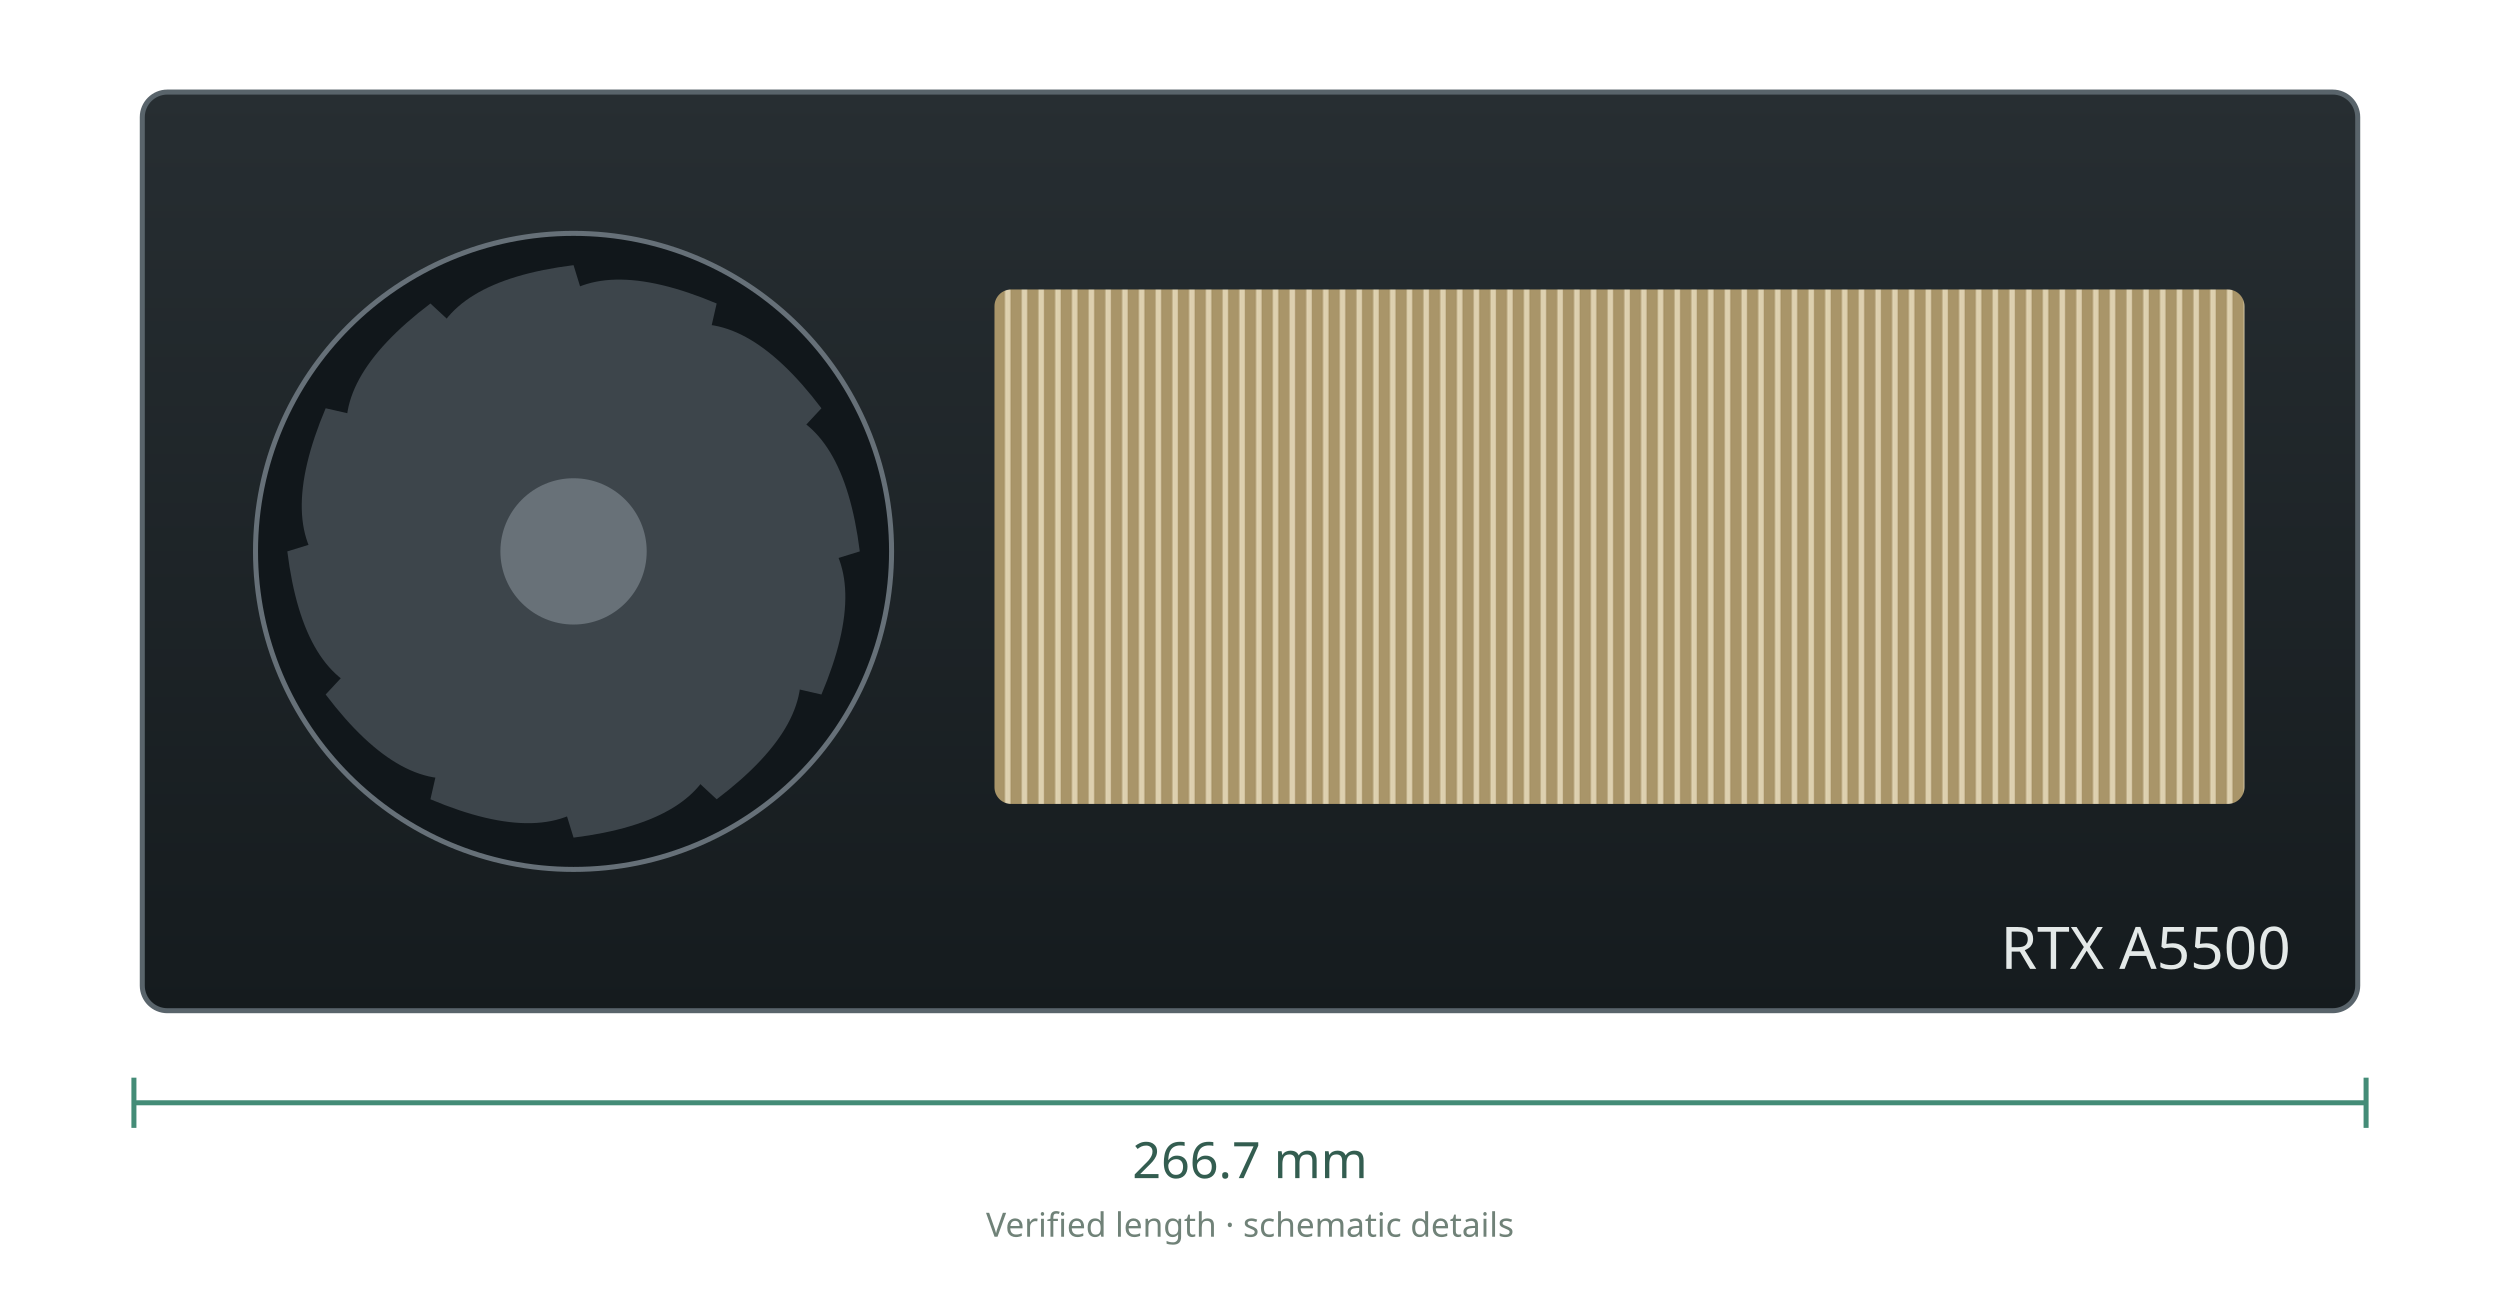
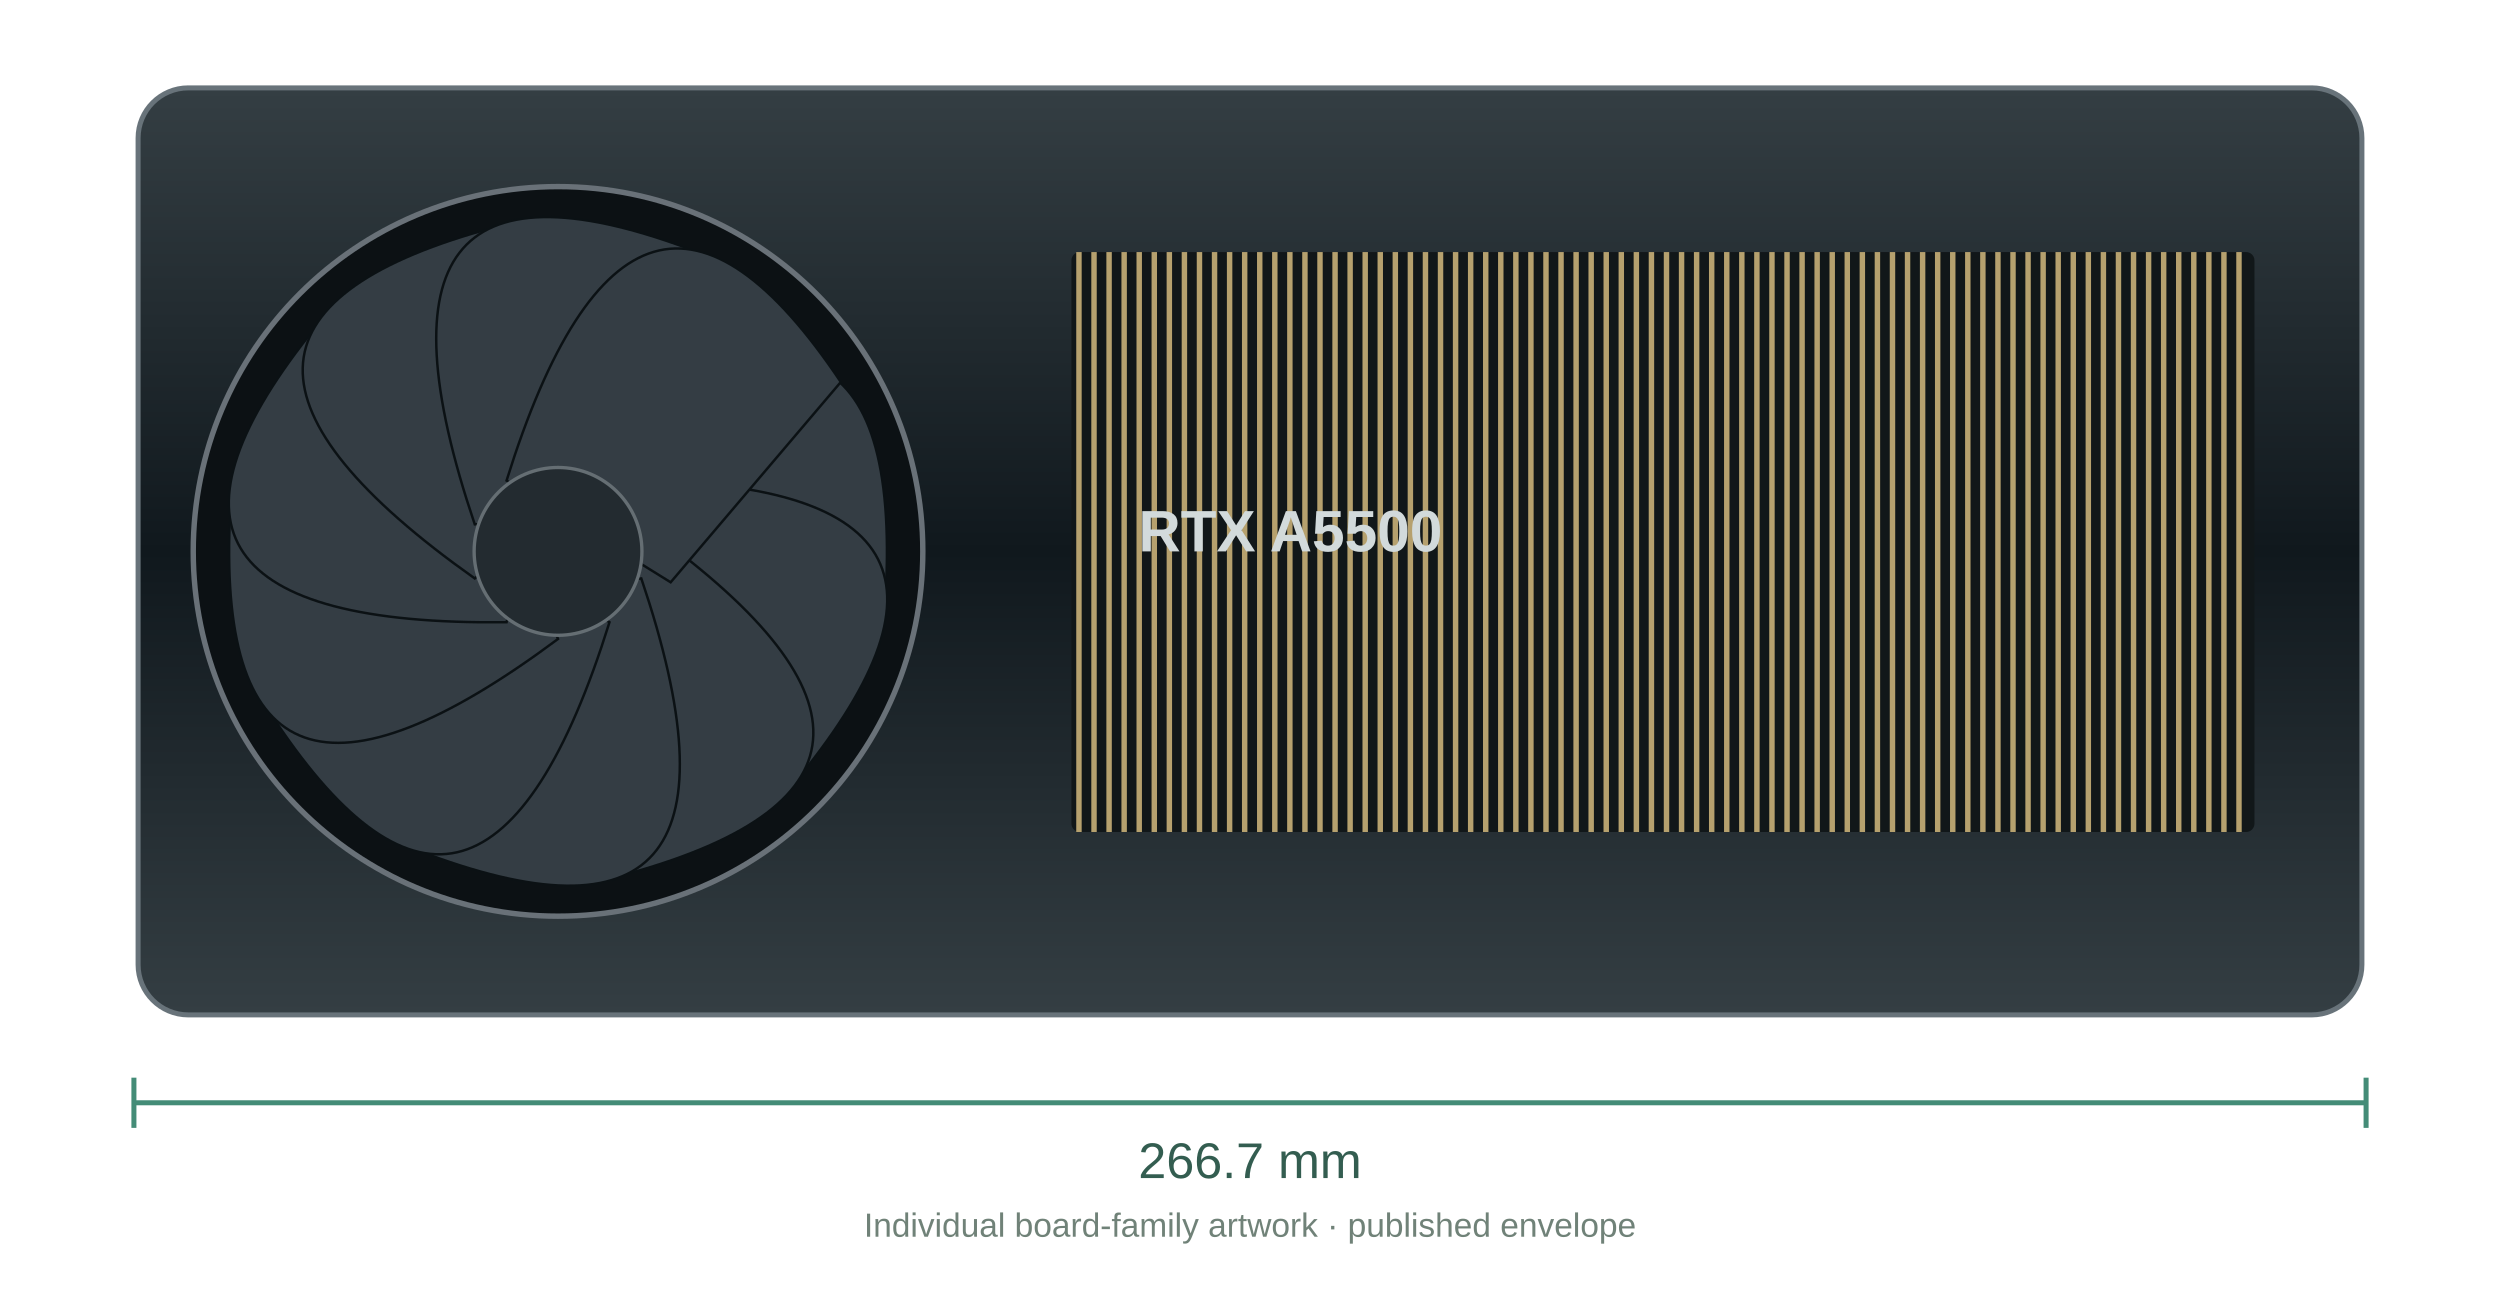
- <svg xmlns="http://www.w3.org/2000/svg" viewBox="-16 -10 298.7 156.76" role="img" aria-label="RTX A5500 dimensioned 2D schematic">
+ <svg xmlns="http://www.w3.org/2000/svg" viewBox="-16 -10 298.7 156.76" role="img" aria-label="RTX A5500 dimensioned view">
  <defs>
-     <linearGradient id="body" x2="0" y2="1">
-       <stop stop-color="#272e32" />
-       <stop offset="1" stop-color="#151b1e" />
+     <linearGradient id="shell" x2="0" y2="1">
+       <stop stop-color="#343e43" />
+       <stop offset=".5" stop-color="#10181d" />
+       <stop offset="1" stop-color="#343e43" />
    </linearGradient>
-     <pattern id="fins" width="2" height="4" patternUnits="userSpaceOnUse">
-       <rect width="2" height="4" fill="#a99569" />
-       <path d="M.4 0V4" stroke="#ddd0af" stroke-width=".65" />
-     </pattern>
+     <linearGradient id="metal" x2="0" y2="1">
+       <stop stop-color="#6c767c" />
+       <stop offset=".4" stop-color="#343e43" />
+       <stop offset="1" stop-color="#6c767c" />
+     </linearGradient>
  </defs>
-   <rect x="1" y="1" width="264.7" height="109.76" rx="3" fill="url(#body)" stroke="#59646b" stroke-width=".6" />
-   <rect x="102.819" y="24.587" width="149.352" height="61.468" rx="2" fill="url(#fins)" />
-   <circle cx="52.527" cy="55.88" r="37.998" fill="#11171b" stroke="#667078" stroke-width=".6" />
-   <path d="M52.527 48.28 Q82.926 25.481 86.726 55.88 L62.027 63.48Z" transform="rotate(0 52.5272 55.88)" fill="#3d454b" />
-   <path d="M52.527 48.28 Q82.926 25.481 86.726 55.88 L62.027 63.48Z" transform="rotate(30 52.5272 55.88)" fill="#3d454b" />
-   <path d="M52.527 48.28 Q82.926 25.481 86.726 55.88 L62.027 63.48Z" transform="rotate(60 52.5272 55.88)" fill="#3d454b" />
-   <path d="M52.527 48.28 Q82.926 25.481 86.726 55.88 L62.027 63.48Z" transform="rotate(90 52.5272 55.88)" fill="#3d454b" />
-   <path d="M52.527 48.28 Q82.926 25.481 86.726 55.88 L62.027 63.48Z" transform="rotate(120 52.5272 55.88)" fill="#3d454b" />
-   <path d="M52.527 48.28 Q82.926 25.481 86.726 55.88 L62.027 63.48Z" transform="rotate(150 52.5272 55.88)" fill="#3d454b" />
-   <path d="M52.527 48.28 Q82.926 25.481 86.726 55.88 L62.027 63.48Z" transform="rotate(180 52.5272 55.88)" fill="#3d454b" />
-   <path d="M52.527 48.28 Q82.926 25.481 86.726 55.88 L62.027 63.48Z" transform="rotate(210 52.5272 55.88)" fill="#3d454b" />
-   <path d="M52.527 48.28 Q82.926 25.481 86.726 55.88 L62.027 63.48Z" transform="rotate(240 52.5272 55.88)" fill="#3d454b" />
-   <path d="M52.527 48.28 Q82.926 25.481 86.726 55.88 L62.027 63.48Z" transform="rotate(270 52.5272 55.88)" fill="#3d454b" />
-   <path d="M52.527 48.28 Q82.926 25.481 86.726 55.88 L62.027 63.48Z" transform="rotate(300 52.5272 55.88)" fill="#3d454b" />
-   <path d="M52.527 48.28 Q82.926 25.481 86.726 55.88 L62.027 63.48Z" transform="rotate(330 52.5272 55.88)" fill="#3d454b" />
-   <circle cx="52.527" cy="55.88" r="8.74" fill="#687178" />
-   <text x="257.7" y="105.76" fill="#e4e9e8" font-family="system-ui,sans-serif" font-size="7.0" text-anchor="end">RTX A5500</text>
+   <rect x="0.5" y="0.5" width="265.7" height="110.76" rx="6" fill="url(#shell)" stroke="#68737a" stroke-width="0.6" />
+   <circle cx="50.673" cy="55.88" r="43.586" fill="#0c1114" stroke="#697178" stroke-width=".65" />
+   <path d="M50.673 45.419 Q91.644 14.909 89.901 59.367 L59.39 66.777Z" transform="rotate(0 50.673 55.88)" fill="#343d44" stroke="#0b1114" stroke-width=".3" />
+   <path d="M50.673 45.419 Q91.644 14.909 89.901 59.367 L59.39 66.777Z" transform="rotate(36 50.673 55.88)" fill="#343d44" stroke="#0b1114" stroke-width=".3" />
+   <path d="M50.673 45.419 Q91.644 14.909 89.901 59.367 L59.39 66.777Z" transform="rotate(72 50.673 55.88)" fill="#343d44" stroke="#0b1114" stroke-width=".3" />
+   <path d="M50.673 45.419 Q91.644 14.909 89.901 59.367 L59.39 66.777Z" transform="rotate(108 50.673 55.88)" fill="#343d44" stroke="#0b1114" stroke-width=".3" />
+   <path d="M50.673 45.419 Q91.644 14.909 89.901 59.367 L59.39 66.777Z" transform="rotate(144 50.673 55.88)" fill="#343d44" stroke="#0b1114" stroke-width=".3" />
+   <path d="M50.673 45.419 Q91.644 14.909 89.901 59.367 L59.39 66.777Z" transform="rotate(180 50.673 55.88)" fill="#343d44" stroke="#0b1114" stroke-width=".3" />
+   <path d="M50.673 45.419 Q91.644 14.909 89.901 59.367 L59.39 66.777Z" transform="rotate(216 50.673 55.88)" fill="#343d44" stroke="#0b1114" stroke-width=".3" />
+   <path d="M50.673 45.419 Q91.644 14.909 89.901 59.367 L59.39 66.777Z" transform="rotate(252 50.673 55.88)" fill="#343d44" stroke="#0b1114" stroke-width=".3" />
+   <path d="M50.673 45.419 Q91.644 14.909 89.901 59.367 L59.39 66.777Z" transform="rotate(288 50.673 55.88)" fill="#343d44" stroke="#0b1114" stroke-width=".3" />
+   <path d="M50.673 45.419 Q91.644 14.909 89.901 59.367 L59.39 66.777Z" transform="rotate(324 50.673 55.88)" fill="#343d44" stroke="#0b1114" stroke-width=".3" />
+   <circle cx="50.673" cy="55.88" r="10.025" fill="#232b30" stroke="#656e73" stroke-width=".4" />
+   <rect x="112.014" y="20.117" width="141.351" height="69.291" rx="1" fill="#111719" />
+   <path d="M112.914 20.117V89.408" fill="none" stroke="#b6a16e" stroke-width="0.65" stroke-linejoin="round" />
+   <path d="M114.714 20.117V89.408" fill="none" stroke="#b6a16e" stroke-width="0.65" stroke-linejoin="round" />
+   <path d="M116.514 20.117V89.408" fill="none" stroke="#b6a16e" stroke-width="0.65" stroke-linejoin="round" />
+   <path d="M118.314 20.117V89.408" fill="none" stroke="#b6a16e" stroke-width="0.65" stroke-linejoin="round" />
+   <path d="M120.114 20.117V89.408" fill="none" stroke="#b6a16e" stroke-width="0.65" stroke-linejoin="round" />
+   <path d="M121.914 20.117V89.408" fill="none" stroke="#b6a16e" stroke-width="0.65" stroke-linejoin="round" />
+   <path d="M123.714 20.117V89.408" fill="none" stroke="#b6a16e" stroke-width="0.65" stroke-linejoin="round" />
+   <path d="M125.514 20.117V89.408" fill="none" stroke="#b6a16e" stroke-width="0.65" stroke-linejoin="round" />
+   <path d="M127.314 20.117V89.408" fill="none" stroke="#b6a16e" stroke-width="0.65" stroke-linejoin="round" />
+   <path d="M129.114 20.117V89.408" fill="none" stroke="#b6a16e" stroke-width="0.65" stroke-linejoin="round" />
+   <path d="M130.914 20.117V89.408" fill="none" stroke="#b6a16e" stroke-width="0.65" stroke-linejoin="round" />
+   <path d="M132.714 20.117V89.408" fill="none" stroke="#b6a16e" stroke-width="0.65" stroke-linejoin="round" />
+   <path d="M134.514 20.117V89.408" fill="none" stroke="#b6a16e" stroke-width="0.65" stroke-linejoin="round" />
+   <path d="M136.314 20.117V89.408" fill="none" stroke="#b6a16e" stroke-width="0.65" stroke-linejoin="round" />
+   <path d="M138.114 20.117V89.408" fill="none" stroke="#b6a16e" stroke-width="0.65" stroke-linejoin="round" />
+   <path d="M139.914 20.117V89.408" fill="none" stroke="#b6a16e" stroke-width="0.65" stroke-linejoin="round" />
+   <path d="M141.714 20.117V89.408" fill="none" stroke="#b6a16e" stroke-width="0.65" stroke-linejoin="round" />
+   <path d="M143.514 20.117V89.408" fill="none" stroke="#b6a16e" stroke-width="0.65" stroke-linejoin="round" />
+   <path d="M145.314 20.117V89.408" fill="none" stroke="#b6a16e" stroke-width="0.65" stroke-linejoin="round" />
+   <path d="M147.114 20.117V89.408" fill="none" stroke="#b6a16e" stroke-width="0.65" stroke-linejoin="round" />
+   <path d="M148.914 20.117V89.408" fill="none" stroke="#b6a16e" stroke-width="0.65" stroke-linejoin="round" />
+   <path d="M150.714 20.117V89.408" fill="none" stroke="#b6a16e" stroke-width="0.65" stroke-linejoin="round" />
+   <path d="M152.514 20.117V89.408" fill="none" stroke="#b6a16e" stroke-width="0.65" stroke-linejoin="round" />
+   <path d="M154.314 20.117V89.408" fill="none" stroke="#b6a16e" stroke-width="0.65" stroke-linejoin="round" />
+   <path d="M156.114 20.117V89.408" fill="none" stroke="#b6a16e" stroke-width="0.65" stroke-linejoin="round" />
+   <path d="M157.914 20.117V89.408" fill="none" stroke="#b6a16e" stroke-width="0.65" stroke-linejoin="round" />
+   <path d="M159.714 20.117V89.408" fill="none" stroke="#b6a16e" stroke-width="0.65" stroke-linejoin="round" />
+   <path d="M161.514 20.117V89.408" fill="none" stroke="#b6a16e" stroke-width="0.65" stroke-linejoin="round" />
+   <path d="M163.314 20.117V89.408" fill="none" stroke="#b6a16e" stroke-width="0.65" stroke-linejoin="round" />
+   <path d="M165.114 20.117V89.408" fill="none" stroke="#b6a16e" stroke-width="0.65" stroke-linejoin="round" />
+   <path d="M166.914 20.117V89.408" fill="none" stroke="#b6a16e" stroke-width="0.65" stroke-linejoin="round" />
+   <path d="M168.714 20.117V89.408" fill="none" stroke="#b6a16e" stroke-width="0.65" stroke-linejoin="round" />
+   <path d="M170.514 20.117V89.408" fill="none" stroke="#b6a16e" stroke-width="0.65" stroke-linejoin="round" />
+   <path d="M172.314 20.117V89.408" fill="none" stroke="#b6a16e" stroke-width="0.65" stroke-linejoin="round" />
+   <path d="M174.114 20.117V89.408" fill="none" stroke="#b6a16e" stroke-width="0.65" stroke-linejoin="round" />
+   <path d="M175.914 20.117V89.408" fill="none" stroke="#b6a16e" stroke-width="0.65" stroke-linejoin="round" />
+   <path d="M177.714 20.117V89.408" fill="none" stroke="#b6a16e" stroke-width="0.65" stroke-linejoin="round" />
+   <path d="M179.514 20.117V89.408" fill="none" stroke="#b6a16e" stroke-width="0.65" stroke-linejoin="round" />
+   <path d="M181.314 20.117V89.408" fill="none" stroke="#b6a16e" stroke-width="0.65" stroke-linejoin="round" />
+   <path d="M183.114 20.117V89.408" fill="none" stroke="#b6a16e" stroke-width="0.65" stroke-linejoin="round" />
+   <path d="M184.914 20.117V89.408" fill="none" stroke="#b6a16e" stroke-width="0.65" stroke-linejoin="round" />
+   <path d="M186.714 20.117V89.408" fill="none" stroke="#b6a16e" stroke-width="0.65" stroke-linejoin="round" />
+   <path d="M188.514 20.117V89.408" fill="none" stroke="#b6a16e" stroke-width="0.65" stroke-linejoin="round" />
+   <path d="M190.314 20.117V89.408" fill="none" stroke="#b6a16e" stroke-width="0.65" stroke-linejoin="round" />
+   <path d="M192.114 20.117V89.408" fill="none" stroke="#b6a16e" stroke-width="0.65" stroke-linejoin="round" />
+   <path d="M193.914 20.117V89.408" fill="none" stroke="#b6a16e" stroke-width="0.65" stroke-linejoin="round" />
+   <path d="M195.714 20.117V89.408" fill="none" stroke="#b6a16e" stroke-width="0.65" stroke-linejoin="round" />
+   <path d="M197.514 20.117V89.408" fill="none" stroke="#b6a16e" stroke-width="0.65" stroke-linejoin="round" />
+   <path d="M199.314 20.117V89.408" fill="none" stroke="#b6a16e" stroke-width="0.65" stroke-linejoin="round" />
+   <path d="M201.114 20.117V89.408" fill="none" stroke="#b6a16e" stroke-width="0.65" stroke-linejoin="round" />
+   <path d="M202.914 20.117V89.408" fill="none" stroke="#b6a16e" stroke-width="0.65" stroke-linejoin="round" />
+   <path d="M204.714 20.117V89.408" fill="none" stroke="#b6a16e" stroke-width="0.65" stroke-linejoin="round" />
+   <path d="M206.514 20.117V89.408" fill="none" stroke="#b6a16e" stroke-width="0.65" stroke-linejoin="round" />
+   <path d="M208.314 20.117V89.408" fill="none" stroke="#b6a16e" stroke-width="0.65" stroke-linejoin="round" />
+   <path d="M210.114 20.117V89.408" fill="none" stroke="#b6a16e" stroke-width="0.65" stroke-linejoin="round" />
+   <path d="M211.914 20.117V89.408" fill="none" stroke="#b6a16e" stroke-width="0.65" stroke-linejoin="round" />
+   <path d="M213.714 20.117V89.408" fill="none" stroke="#b6a16e" stroke-width="0.65" stroke-linejoin="round" />
+   <path d="M215.514 20.117V89.408" fill="none" stroke="#b6a16e" stroke-width="0.65" stroke-linejoin="round" />
+   <path d="M217.314 20.117V89.408" fill="none" stroke="#b6a16e" stroke-width="0.65" stroke-linejoin="round" />
+   <path d="M219.114 20.117V89.408" fill="none" stroke="#b6a16e" stroke-width="0.65" stroke-linejoin="round" />
+   <path d="M220.914 20.117V89.408" fill="none" stroke="#b6a16e" stroke-width="0.65" stroke-linejoin="round" />
+   <path d="M222.714 20.117V89.408" fill="none" stroke="#b6a16e" stroke-width="0.65" stroke-linejoin="round" />
+   <path d="M224.514 20.117V89.408" fill="none" stroke="#b6a16e" stroke-width="0.65" stroke-linejoin="round" />
+   <path d="M226.314 20.117V89.408" fill="none" stroke="#b6a16e" stroke-width="0.65" stroke-linejoin="round" />
+   <path d="M228.114 20.117V89.408" fill="none" stroke="#b6a16e" stroke-width="0.65" stroke-linejoin="round" />
+   <path d="M229.914 20.117V89.408" fill="none" stroke="#b6a16e" stroke-width="0.65" stroke-linejoin="round" />
+   <path d="M231.714 20.117V89.408" fill="none" stroke="#b6a16e" stroke-width="0.65" stroke-linejoin="round" />
+   <path d="M233.514 20.117V89.408" fill="none" stroke="#b6a16e" stroke-width="0.65" stroke-linejoin="round" />
+   <path d="M235.314 20.117V89.408" fill="none" stroke="#b6a16e" stroke-width="0.65" stroke-linejoin="round" />
+   <path d="M237.114 20.117V89.408" fill="none" stroke="#b6a16e" stroke-width="0.65" stroke-linejoin="round" />
+   <path d="M238.914 20.117V89.408" fill="none" stroke="#b6a16e" stroke-width="0.65" stroke-linejoin="round" />
+   <path d="M240.714 20.117V89.408" fill="none" stroke="#b6a16e" stroke-width="0.65" stroke-linejoin="round" />
+   <path d="M242.514 20.117V89.408" fill="none" stroke="#b6a16e" stroke-width="0.65" stroke-linejoin="round" />
+   <path d="M244.314 20.117V89.408" fill="none" stroke="#b6a16e" stroke-width="0.65" stroke-linejoin="round" />
+   <path d="M246.114 20.117V89.408" fill="none" stroke="#b6a16e" stroke-width="0.65" stroke-linejoin="round" />
+   <path d="M247.914 20.117V89.408" fill="none" stroke="#b6a16e" stroke-width="0.65" stroke-linejoin="round" />
+   <path d="M249.714 20.117V89.408" fill="none" stroke="#b6a16e" stroke-width="0.65" stroke-linejoin="round" />
+   <path d="M251.514 20.117V89.408" fill="none" stroke="#b6a16e" stroke-width="0.65" stroke-linejoin="round" />
+   <text x="120.015" y="55.88" fill="#d2dadb" font-family="Arial,Helvetica,sans-serif" font-size="7" font-weight="600" text-anchor="start">RTX A5500</text>
  <path d="M0 118.76V124.76 M0 121.76H266.7 M266.7 118.76V124.76" stroke="#448c77" fill="none" stroke-width=".6" />
-   <text x="133.35" y="130.76" text-anchor="middle" fill="#335d50" font-family="system-ui,sans-serif" font-size="6">266.7 mm</text>
-   <text x="133.35" y="137.76" text-anchor="middle" fill="#708278" font-family="system-ui,sans-serif" font-size="4">Verified length · schematic details</text>
+   <text x="133.35" y="130.76" text-anchor="middle" fill="#335d50" font-family="Arial,sans-serif" font-size="6">266.7 mm</text>
+   <text x="133.35" y="137.76" text-anchor="middle" fill="#708278" font-family="Arial,sans-serif" font-size="4">Individual board-family artwork · published envelope</text>
</svg>
